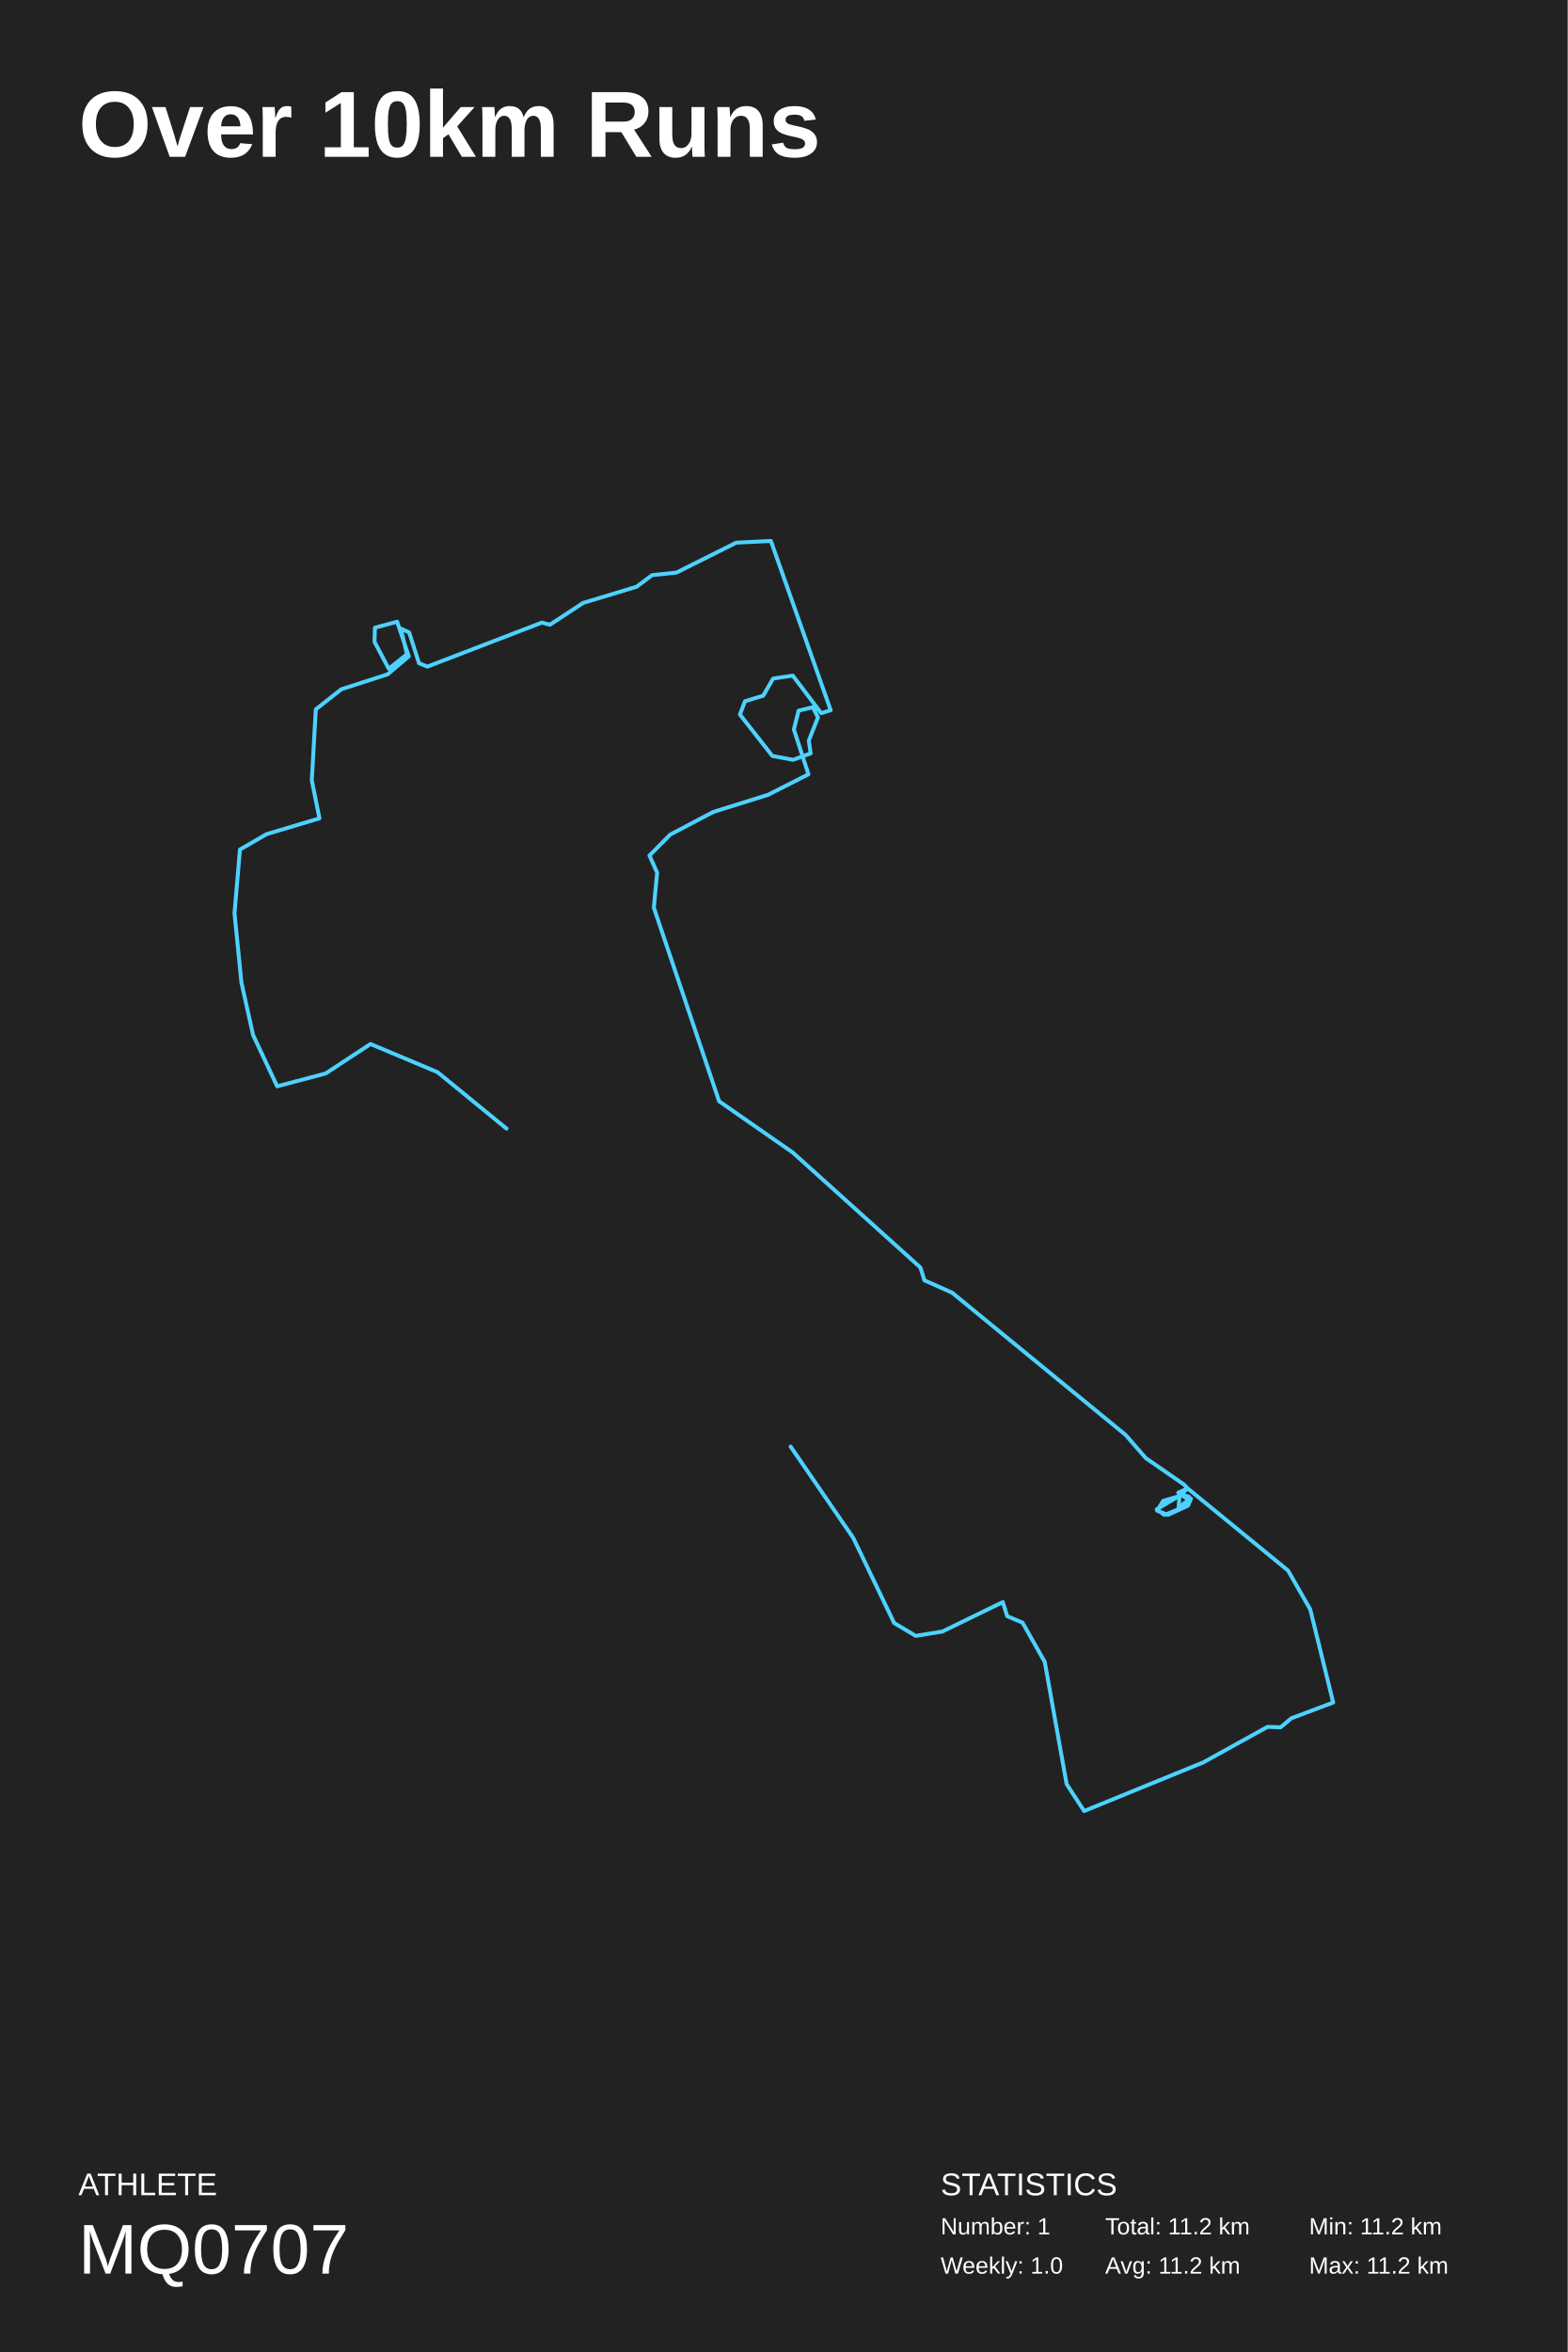
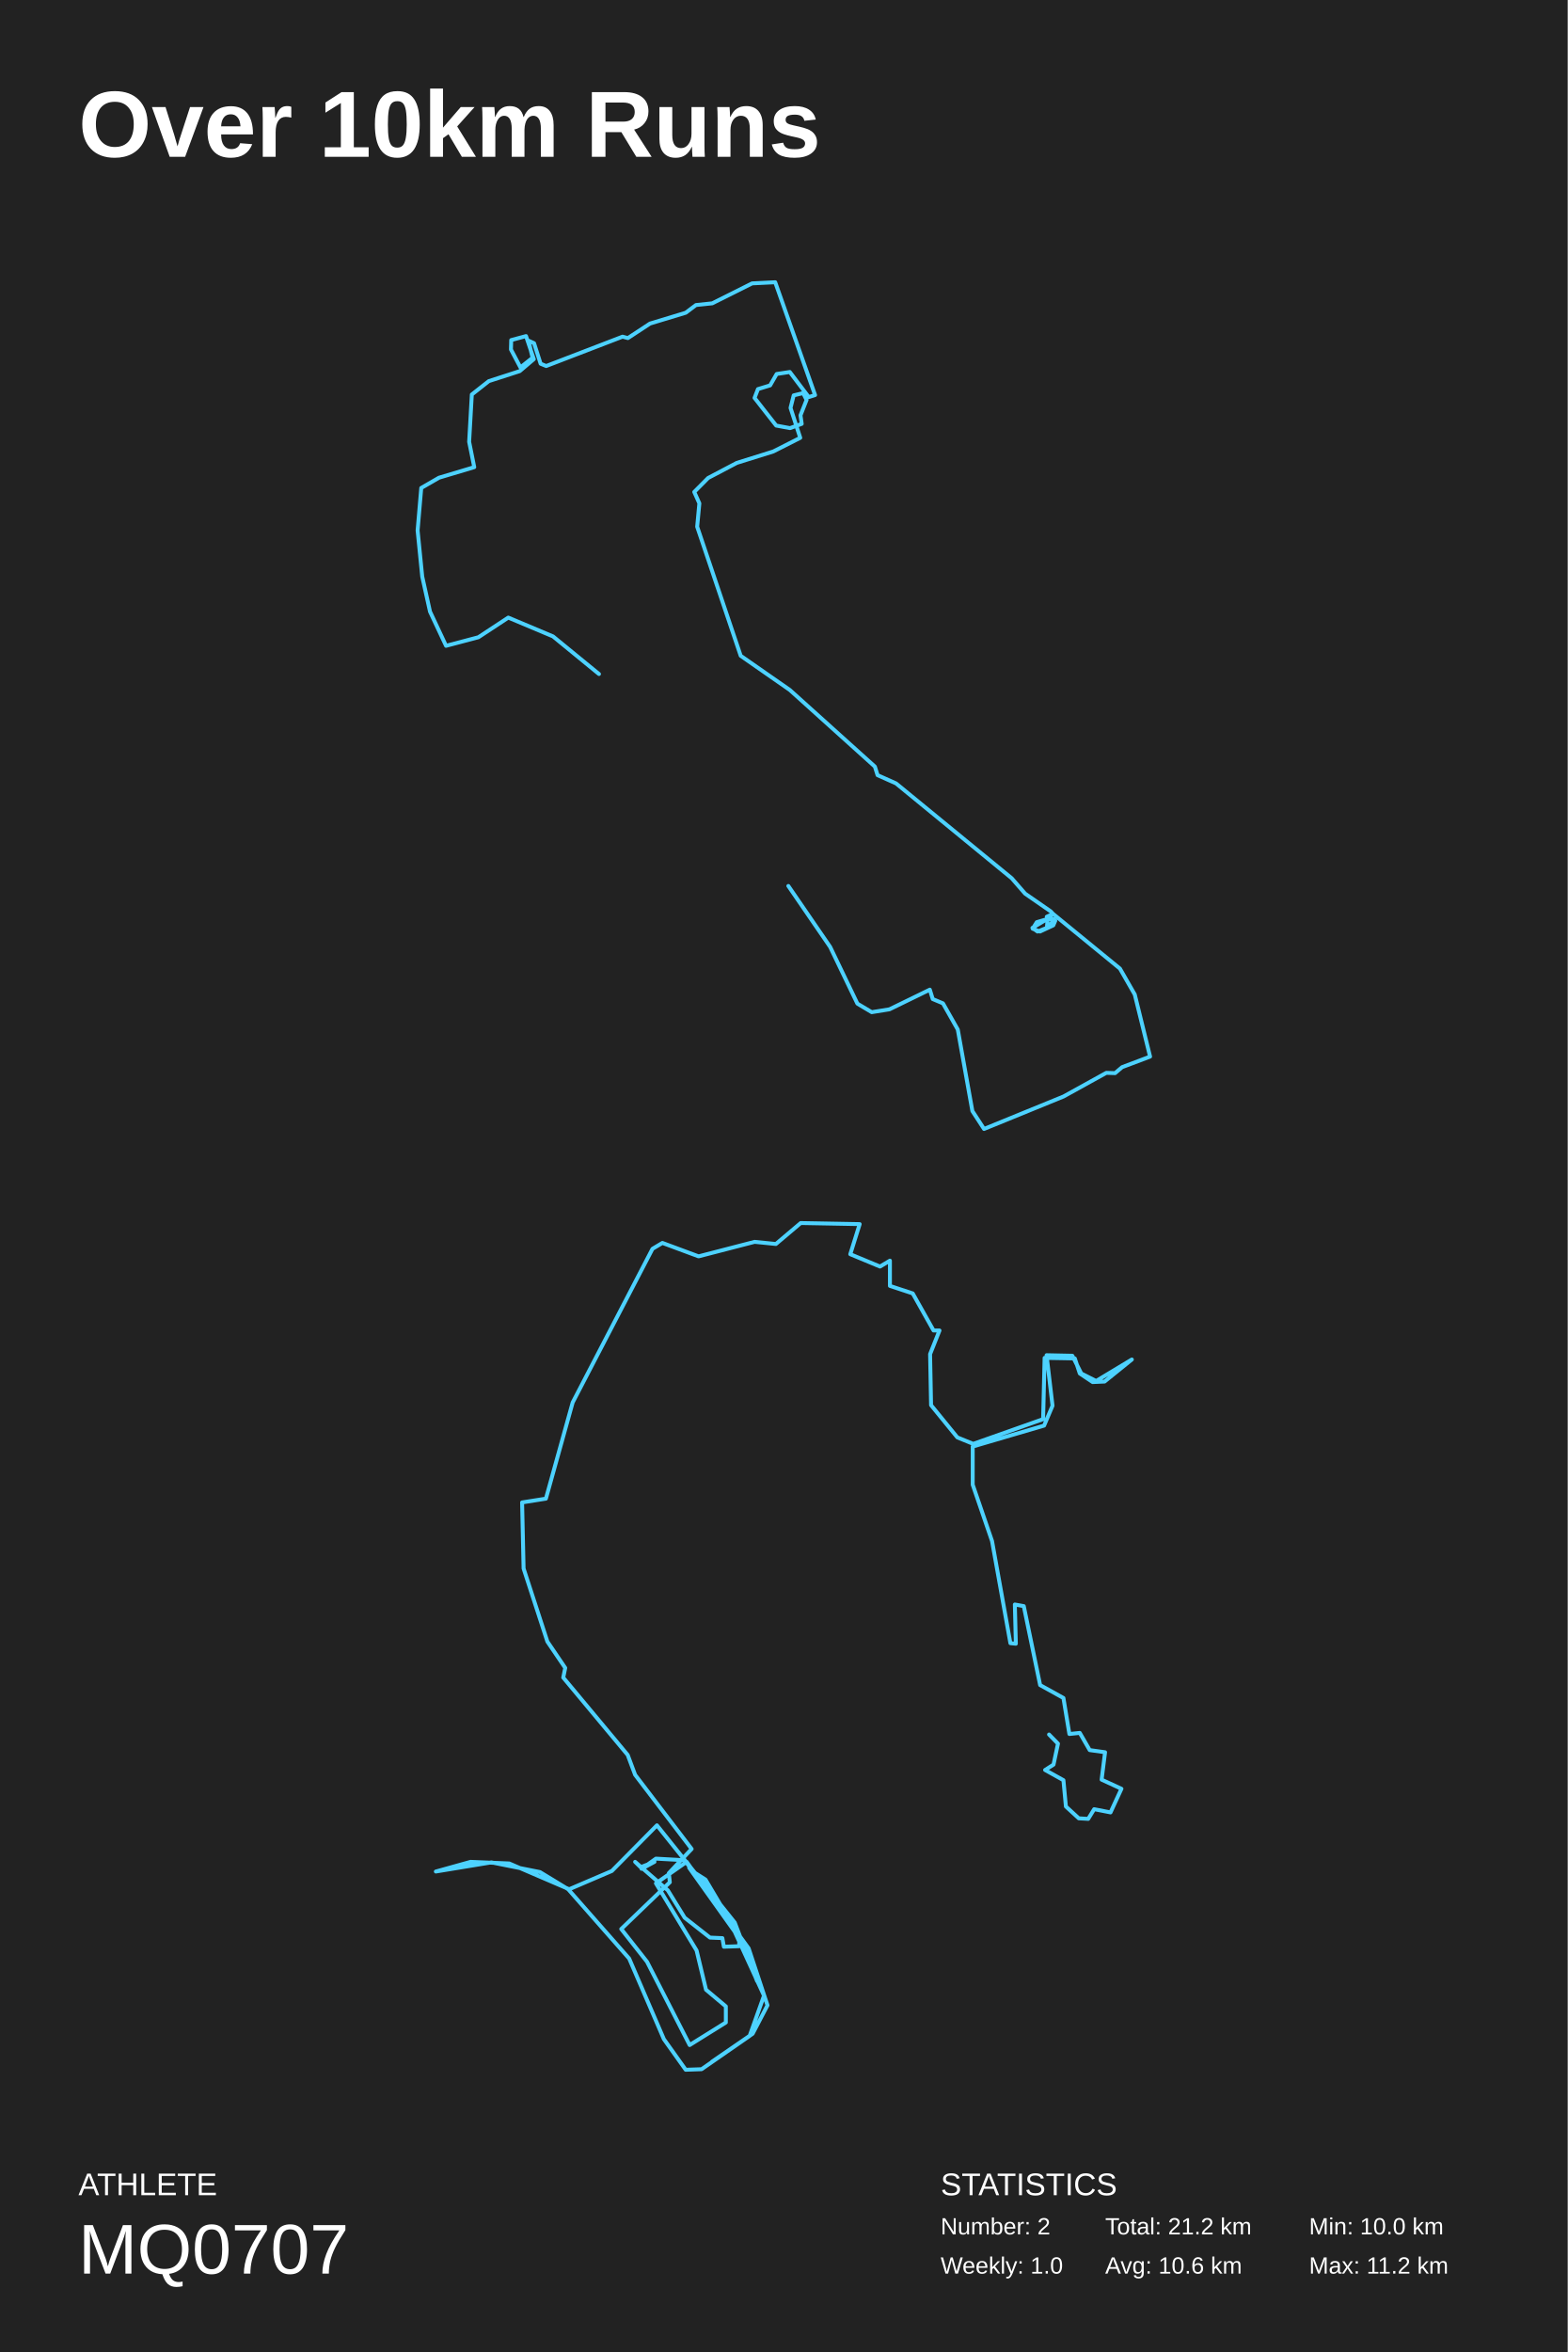
<svg xmlns="http://www.w3.org/2000/svg" baseProfile="full" height="300mm" version="1.1" viewBox="0,0,200,300" width="200mm">
  <defs />
  <rect fill="#222222" height="300" width="200" x="0" y="0" />
  <text fill="#FFFFFF" style="font-size:12px; font-family:Arial; font-weight:bold;" x="10" y="20">Over 10km Runs</text>
  <text fill="#FFFFFF" style="font-size:4px; font-family:Arial" x="10" y="280">ATHLETE</text>
  <text fill="#FFFFFF" style="font-size:9px; font-family:Arial" x="10" y="290">MQ0707</text>
  <text fill="#FFFFFF" style="font-size:4px; font-family:Arial" x="120" y="280">STATISTICS</text>
-   <text fill="#FFFFFF" style="font-size:3px; font-family:Arial" x="120" y="285">Number: 1</text>
+   <text fill="#FFFFFF" style="font-size:3px; font-family:Arial" x="120" y="285">Number: 2</text>
  <text fill="#FFFFFF" style="font-size:3px; font-family:Arial" x="120" y="290">Weekly: 1.0</text>
-   <text fill="#FFFFFF" style="font-size:3px; font-family:Arial" x="141" y="285">Total: 11.2 km</text>
-   <text fill="#FFFFFF" style="font-size:3px; font-family:Arial" x="141" y="290">Avg: 11.2 km</text>
-   <text fill="#FFFFFF" style="font-size:3px; font-family:Arial" x="167" y="285">Min: 11.2 km</text>
+   <text fill="#FFFFFF" style="font-size:3px; font-family:Arial" x="141" y="285">Total: 21.2 km</text>
+   <text fill="#FFFFFF" style="font-size:3px; font-family:Arial" x="141" y="290">Avg: 10.6 km</text>
+   <text fill="#FFFFFF" style="font-size:3px; font-family:Arial" x="167" y="285">Min: 10.0 km</text>
  <text fill="#FFFFFF" style="font-size:3px; font-family:Arial" x="167" y="290">Max: 11.2 km</text>
-   <polyline fill="none" points="64.62,143.956 55.828,136.761 47.268,133.163 41.546,136.924 35.359,138.559 32.288,132.018 30.799,125.313 29.916,116.482 30.613,108.36 34.009,106.398 40.755,104.381 39.778,99.529 40.29,90.479 43.546,87.917 49.455,86.009 52.153,83.719 50.664,79.304 47.826,80.067 47.78,81.866 49.594,85.3 51.92,83.447 51.129,80.176 52.199,80.667 53.455,84.592 54.525,85.028 69.133,79.413 70.157,79.685 74.39,76.905 81.229,74.833 83.183,73.361 86.299,73.034 93.929,69.218 98.348,69.0 105.978,90.588 104.768,90.97 101.14,86.173 98.628,86.554 97.372,88.735 95.045,89.444 94.394,91.134 98.535,96.422 101.186,96.912 103.419,96.094 103.187,94.459 104.35,91.515 103.698,90.207 101.884,90.643 101.279,93.042 103.14,98.766 97.976,101.382 90.998,103.563 85.509,106.452 82.857,109.123 83.834,111.304 83.415,115.774 91.742,140.467 101.14,147.008 117.422,161.671 117.934,163.306 121.47,164.887 143.614,183.038 146.172,185.981 151.057,189.36 151.522,189.851 150.499,190.777 147.568,192.521 148.545,193.23 151.569,192.031 151.941,191.159 151.011,190.668 148.406,191.431 147.615,192.685 149.01,193.23 151.476,192.085 151.662,190.886 150.499,190.614 150.359,192.249 151.662,191.322 150.313,190.396 151.522,189.851 164.316,200.316 167.154,205.275 170.084,217.157 164.735,219.173 163.385,220.318 161.711,220.263 153.523,224.787 138.31,231.0 136.077,227.566 133.286,211.979 130.448,206.965 128.494,206.147 127.936,204.349 120.214,208.109 116.817,208.654 114.073,207.019 108.862,196.173 100.861,184.509" stroke="#4DD2FF" stroke-linecap="round" stroke-linejoin="round" stroke-width="0.5" />
+   <polyline fill="none" points="76.414,85.971 70.552,81.174 64.845,78.775 61.031,81.283 56.906,82.373 54.859,78.012 53.866,73.542 53.277,67.655 53.742,62.24 56.006,60.932 60.503,59.587 59.852,56.353 60.193,50.32 62.364,48.611 66.303,47.339 68.102,45.813 67.109,42.869 65.218,43.378 65.186,44.577 66.396,46.867 67.947,45.631 67.42,43.451 68.133,43.778 68.97,46.394 69.684,46.685 79.422,42.942 80.104,43.124 82.927,41.27 87.486,39.889 88.788,38.908 90.866,38.69 95.953,36.145 98.899,36.0 103.985,50.392 103.179,50.647 100.76,47.448 99.085,47.703 98.248,49.157 96.697,49.629 96.263,50.756 99.023,54.281 100.791,54.608 102.28,54.063 102.124,52.973 102.9,51.01 102.466,50.138 101.256,50.429 100.853,52.028 102.093,55.844 98.651,57.588 93.999,59.042 90.339,60.968 88.571,62.749 89.223,64.202 88.943,67.183 94.495,83.645 100.76,88.006 111.615,97.781 111.956,98.871 114.313,99.925 129.076,112.025 130.782,113.987 134.038,116.24 134.348,116.567 133.666,117.185 131.712,118.348 132.363,118.82 134.379,118.021 134.627,117.439 134.007,117.112 132.27,117.621 131.743,118.457 132.674,118.82 134.317,118.057 134.441,117.258 133.666,117.076 133.573,118.166 134.441,117.548 133.542,116.931 134.348,116.567 142.877,123.544 144.769,126.85 146.723,134.771 143.156,136.116 142.257,136.879 141.14,136.842 135.682,139.858 125.54,144.0 124.052,141.711 122.191,131.319 120.299,127.977 118.996,127.432 118.624,126.232 113.476,128.74 111.212,129.103 109.382,128.013 105.908,120.782 100.574,113.006" stroke="#4dd2ff" stroke-linecap="round" stroke-linejoin="round" stroke-width="0.5" />
+   <polyline fill="none" points="133.835,221.24 134.973,222.405 134.404,225.078 133.329,225.763 135.669,227.065 135.985,230.423 137.629,231.93 138.831,231.999 139.59,230.765 141.677,231.176 143.068,228.161 140.539,226.996 140.981,223.501 139.021,223.227 137.756,221.034 136.428,221.172 135.669,216.58 132.696,214.936 130.609,204.862 129.471,204.656 129.598,209.659 128.902,209.59 126.562,196.57 124.095,189.374 124.095,184.509 133.202,181.836 134.277,179.301 133.519,172.859 136.807,172.927 137.946,175.189 139.843,176.148 144.396,173.407 140.918,176.217 139.4,176.285 137.756,175.189 137.123,173.27 133.266,173.201 133.076,181.014 124.159,184.166 122.135,183.344 118.783,179.232 118.657,172.722 119.858,169.706 119.099,169.706 116.443,164.978 113.534,164.018 113.534,160.797 112.269,161.551 108.475,159.975 109.676,156.137 102.15,156.0 98.988,158.673 96.269,158.399 89.122,160.249 84.506,158.536 83.241,159.29 73.059,178.889 69.644,191.156 66.608,191.636 66.798,200.065 69.833,209.385 72.11,212.743 71.857,213.976 80.079,223.844 81.027,226.38 88.237,235.836 85.328,238.92 85.454,240.085 79.256,246.047 82.545,250.227 87.984,260.848 92.601,257.97 92.601,255.914 90.071,253.79 88.869,248.788 83.683,240.222 87.604,237.481 94.371,247.006 96.585,252.693 93.739,245.224 83.81,232.821 78.055,238.646 72.616,240.976 64.964,237.686 60.031,237.481 55.604,238.714 62.687,237.549 68.885,238.783 72.489,240.976 80.268,249.815 84.695,260.094 87.478,264.0 89.502,263.931 95.636,259.683 97.47,254.544 92.474,243.648 87.921,238.235 95.004,248.171 90.008,239.742 88.174,238.577 94.308,246.869 94.308,248.239 92.348,248.308 92.158,247.211 90.577,247.143 87.351,244.608 85.201,241.113 81.027,237.481 81.723,238.166 83.494,237.481 81.849,238.372 83.683,237.07 87.351,237.275 95.51,248.513 97.913,255.777 96.016,259.409 90.83,262.972" stroke="#4dd2ff" stroke-linecap="round" stroke-linejoin="round" stroke-width="0.5" />
</svg>
